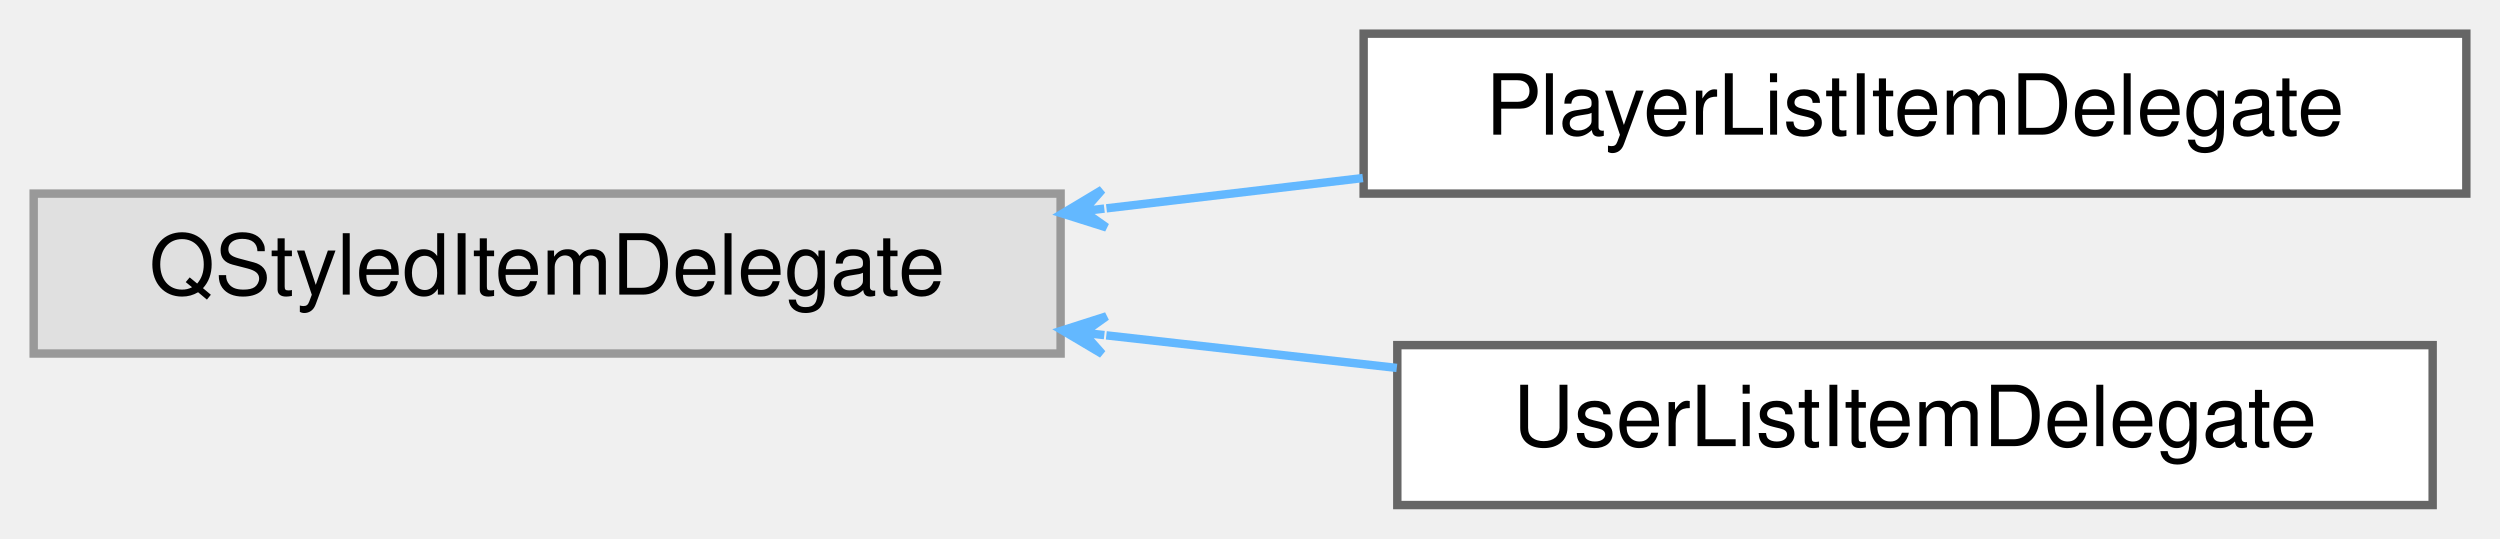
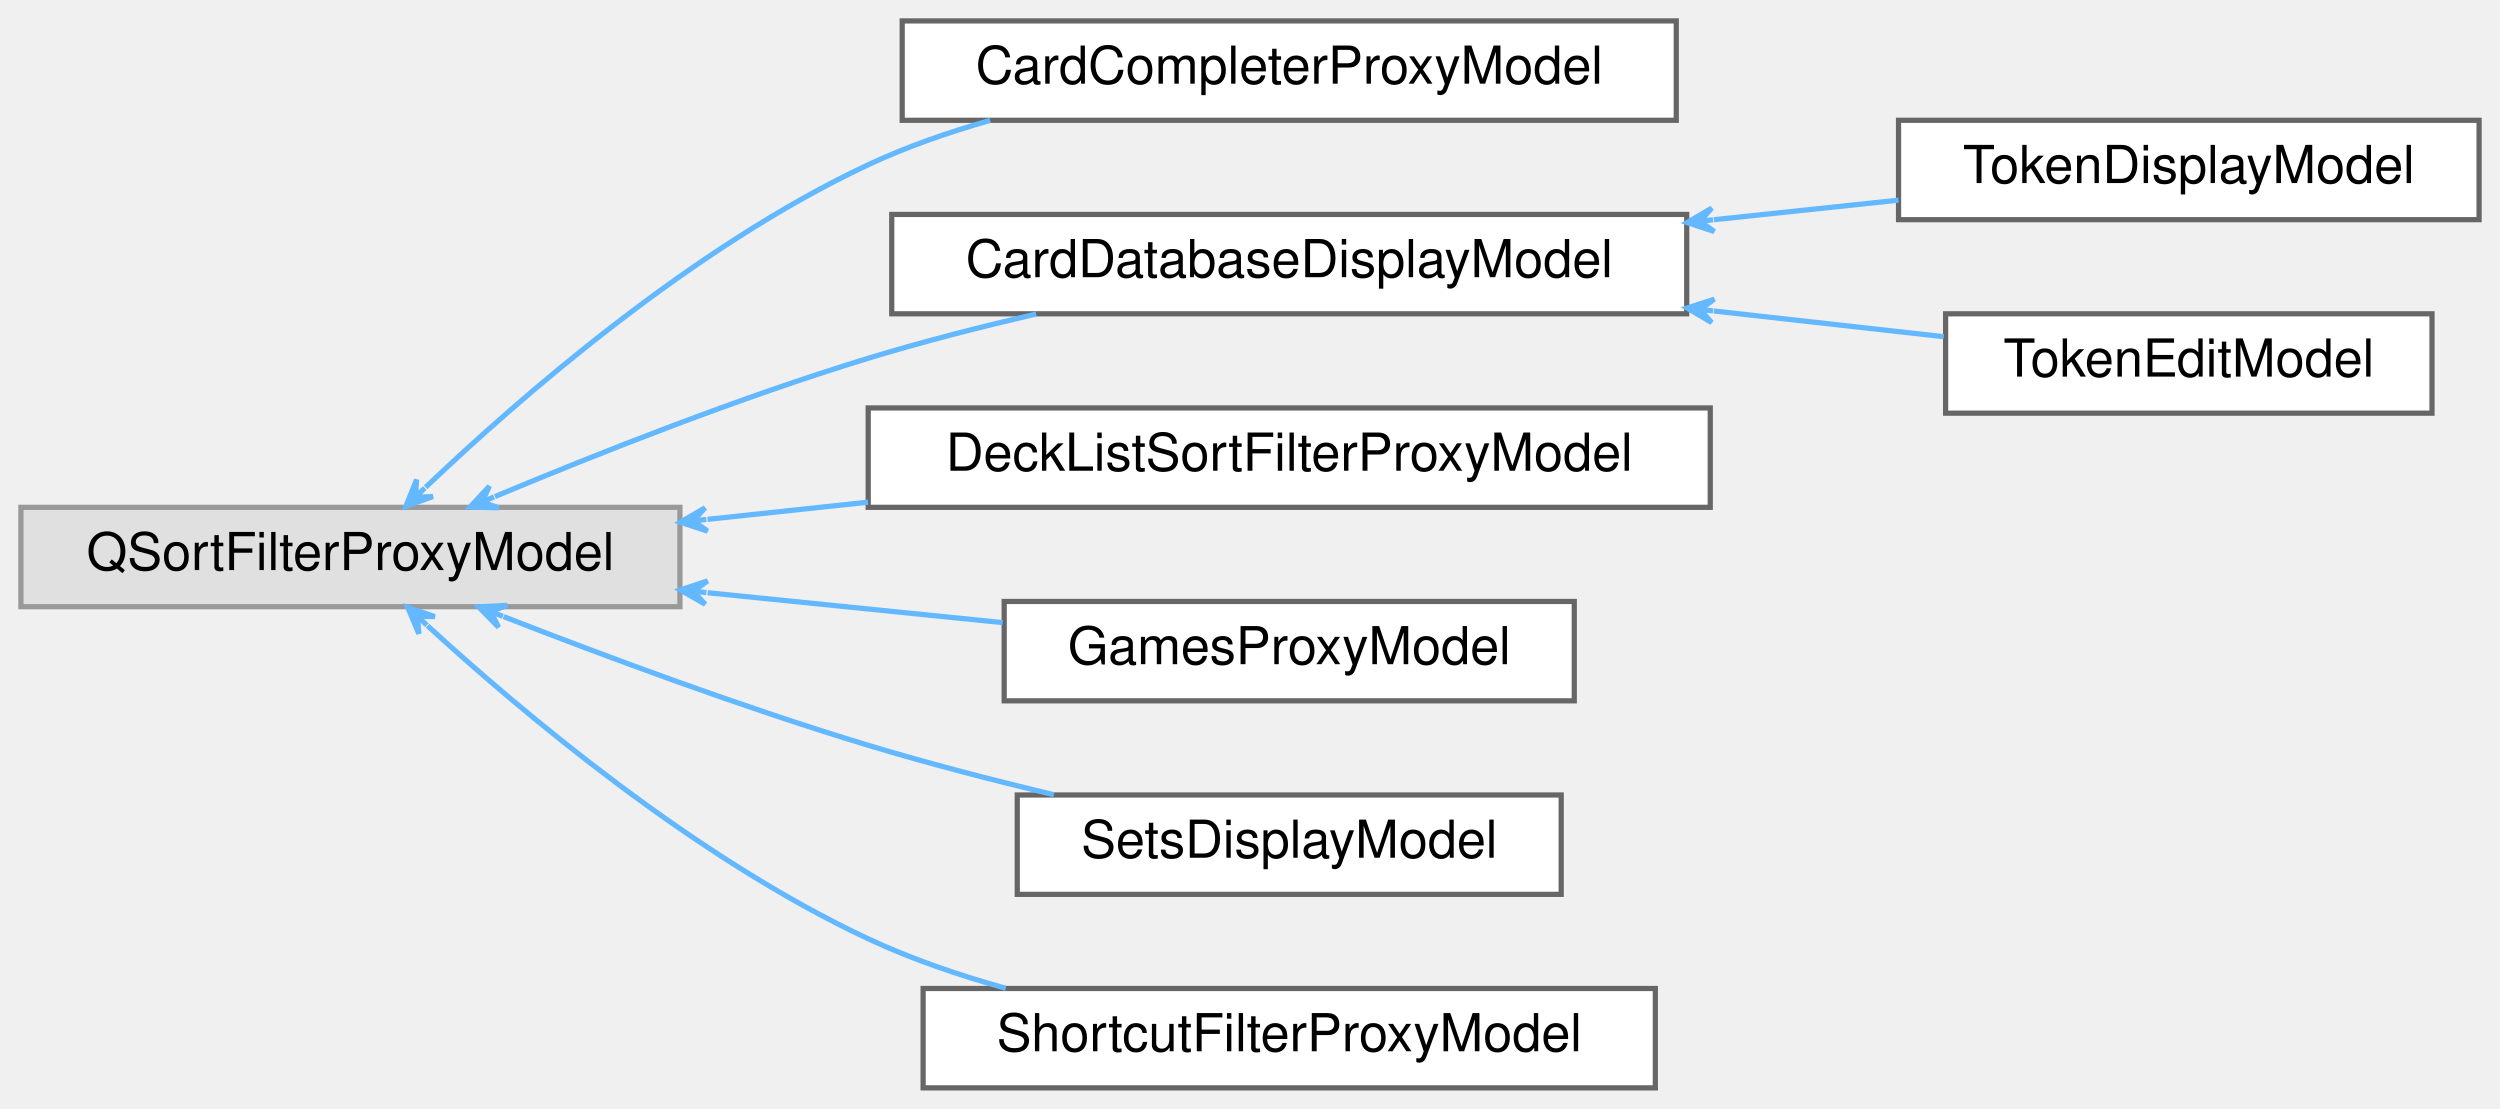
- <svg xmlns="http://www.w3.org/2000/svg" xmlns:xlink="http://www.w3.org/1999/xlink" width="297pt" height="64pt" viewBox="0.00 0.00 297.00 64.00">
-   <g id="graph0" class="graph" transform="scale(1 1) rotate(0) translate(4 60)">
+ <svg xmlns="http://www.w3.org/2000/svg" xmlns:xlink="http://www.w3.org/1999/xlink" width="478pt" height="212pt" viewBox="0.00 0.00 478.00 212.00">
+   <g id="graph0" class="graph" transform="scale(1 1) rotate(0) translate(4 208)">
    <g id="Node000000" class="node">
      <g id="a_Node000000">
        <a xlink:title=" ">
-           <polygon fill="#e0e0e0" stroke="#999999" points="122,-37 0,-37 0,-18 122,-18 122,-37" />
-           <text text-anchor="middle" x="61" y="-25" font-family="Helvetica,sans-Serif" font-size="10.00">QStyledItemDelegate</text>
+           <polygon fill="#e0e0e0" stroke="#999999" points="126,-111 0,-111 0,-92 126,-92 126,-111" />
+           <text text-anchor="middle" x="63" y="-99" font-family="Helvetica,sans-Serif" font-size="10.00">QSortFilterProxyModel</text>
        </a>
      </g>
    </g>
    <g id="Node000001" class="node">
      <g id="a_Node000001">
-         <a xlink:href="d3/d79/classPlayerListItemDelegate.html" target="_top" xlink:title=" ">
-           <polygon fill="white" stroke="#666666" points="289,-56 158,-56 158,-37 289,-37 289,-56" />
-           <text text-anchor="middle" x="223.5" y="-44" font-family="Helvetica,sans-Serif" font-size="10.00">PlayerListItemDelegate</text>
+         <a xlink:href="d7/d80/classCardCompleterProxyModel.html" target="_top" xlink:title=" ">
+           <polygon fill="white" stroke="#666666" points="316.5,-204 168.5,-204 168.5,-185 316.5,-185 316.5,-204" />
+           <text text-anchor="middle" x="242.5" y="-192" font-family="Helvetica,sans-Serif" font-size="10.00">CardCompleterProxyModel</text>
        </a>
      </g>
    </g>
-     <g id="edge332_Node000000_Node000001" class="edge">
-       <g id="a_edge332_Node000000_Node000001">
+     <g id="edge324_Node000000_Node000001" class="edge">
+       <g id="a_edge324_Node000000_Node000001">
        <a xlink:title=" ">
-           <path fill="none" stroke="#63b8ff" d="M127.45,-35.25C137.5,-36.44 147.88,-37.67 157.91,-38.85" />
-           <polygon fill="#63b8ff" stroke="#63b8ff" points="122.22,-34.63 127.45,-32.98 124.7,-34.92 127.19,-35.22 127.19,-35.22 127.19,-35.22 124.7,-34.92 126.92,-37.45 122.22,-34.63 122.22,-34.63" />
+           <path fill="none" stroke="#63b8ff" d="M77.38,-114.83C95.16,-131.77 128.27,-160.7 162,-176.5 169.31,-179.92 177.3,-182.71 185.31,-184.98" />
+           <polygon fill="#63b8ff" stroke="#63b8ff" points="73.61,-111.21 78.77,-113.05 75.41,-112.94 77.21,-114.68 77.21,-114.68 77.21,-114.68 75.41,-112.94 75.65,-116.3 73.61,-111.21 73.61,-111.21" />
        </a>
      </g>
    </g>
    <g id="Node000002" class="node">
      <g id="a_Node000002">
-         <a xlink:href="dc/d89/classUserListItemDelegate.html" target="_top" xlink:title=" ">
-           <polygon fill="white" stroke="#666666" points="285,-19 162,-19 162,0 285,0 285,-19" />
-           <text text-anchor="middle" x="223.5" y="-7" font-family="Helvetica,sans-Serif" font-size="10.00">UserListItemDelegate</text>
+         <a xlink:href="da/d8d/classCardDatabaseDisplayModel.html" target="_top" xlink:title=" ">
+           <polygon fill="white" stroke="#666666" points="318.5,-167 166.5,-167 166.5,-148 318.5,-148 318.5,-167" />
+           <text text-anchor="middle" x="242.5" y="-155" font-family="Helvetica,sans-Serif" font-size="10.00">CardDatabaseDisplayModel</text>
        </a>
      </g>
    </g>
-     <g id="edge333_Node000000_Node000002" class="edge">
-       <g id="a_edge333_Node000000_Node000002">
+     <g id="edge325_Node000000_Node000002" class="edge">
+       <g id="a_edge325_Node000000_Node000002">
        <a xlink:title=" ">
-           <path fill="none" stroke="#63b8ff" d="M127.43,-20.16C138.84,-18.88 150.67,-17.56 161.94,-16.29" />
-           <polygon fill="#63b8ff" stroke="#63b8ff" points="122.22,-20.75 126.94,-17.95 124.71,-20.47 127.19,-20.19 127.19,-20.19 127.19,-20.19 124.71,-20.47 127.44,-22.42 122.22,-20.75 122.22,-20.75" />
+           <path fill="none" stroke="#63b8ff" d="M90.64,-113.06C110.14,-121.22 137.38,-131.99 162,-139.5 172.29,-142.64 183.47,-145.5 194.12,-147.97" />
+           <polygon fill="#63b8ff" stroke="#63b8ff" points="85.86,-111.05 91.34,-110.91 88.16,-112.02 90.47,-112.99 90.47,-112.99 90.47,-112.99 88.16,-112.02 89.59,-115.06 85.86,-111.05 85.86,-111.05" />
+         </a>
+       </g>
+     </g>
+     <g id="Node000005" class="node">
+       <g id="a_Node000005">
+         <a xlink:href="dc/dba/classDeckListSortFilterProxyModel.html" target="_top" xlink:title=" ">
+           <polygon fill="white" stroke="#666666" points="323,-130 162,-130 162,-111 323,-111 323,-130" />
+           <text text-anchor="middle" x="242.5" y="-118" font-family="Helvetica,sans-Serif" font-size="10.00">DeckListSortFilterProxyModel</text>
+         </a>
+       </g>
+     </g>
+     <g id="edge328_Node000000_Node000005" class="edge">
+       <g id="a_edge328_Node000000_Node000005">
+         <a xlink:title=" ">
+           <path fill="none" stroke="#63b8ff" d="M131.29,-108.7C141.31,-109.78 151.73,-110.89 161.98,-111.99" />
+           <polygon fill="#63b8ff" stroke="#63b8ff" points="126.08,-108.15 131.29,-106.44 128.57,-108.41 131.05,-108.68 131.05,-108.68 131.05,-108.68 128.57,-108.41 130.81,-110.91 126.08,-108.15 126.08,-108.15" />
+         </a>
+       </g>
+     </g>
+     <g id="Node000006" class="node">
+       <g id="a_Node000006">
+         <a xlink:href="db/db4/classGamesProxyModel.html" target="_top" xlink:title="Proxy model for filtering and sorting the GamesModel based on user preferences.">
+           <polygon fill="white" stroke="#666666" points="297,-93 188,-93 188,-74 297,-74 297,-93" />
+           <text text-anchor="middle" x="242.5" y="-81" font-family="Helvetica,sans-Serif" font-size="10.00">GamesProxyModel</text>
+         </a>
+       </g>
+     </g>
+     <g id="edge329_Node000000_Node000006" class="edge">
+       <g id="a_edge329_Node000000_Node000006">
+         <a xlink:title=" ">
+           <path fill="none" stroke="#63b8ff" d="M131.3,-94.67C149.96,-92.78 169.95,-90.76 187.72,-88.95" />
+           <polygon fill="#63b8ff" stroke="#63b8ff" points="126.08,-95.2 130.83,-92.46 128.57,-94.95 131.06,-94.7 131.06,-94.7 131.06,-94.7 128.57,-94.95 131.28,-96.94 126.08,-95.2 126.08,-95.2" />
+         </a>
+       </g>
+     </g>
+     <g id="Node000007" class="node">
+       <g id="a_Node000007">
+         <a xlink:href="dd/df6/classSetsDisplayModel.html" target="_top" xlink:title=" ">
+           <polygon fill="white" stroke="#666666" points="294.5,-56 190.5,-56 190.5,-37 294.5,-37 294.5,-56" />
+           <text text-anchor="middle" x="242.5" y="-44" font-family="Helvetica,sans-Serif" font-size="10.00">SetsDisplayModel</text>
+         </a>
+       </g>
+     </g>
+     <g id="edge330_Node000000_Node000007" class="edge">
+       <g id="a_edge330_Node000000_Node000007">
+         <a xlink:title=" ">
+           <path fill="none" stroke="#63b8ff" d="M92.28,-90.11C111.7,-82.54 138.17,-72.7 162,-65.5 173.41,-62.05 185.89,-58.82 197.51,-56.04" />
+           <polygon fill="#63b8ff" stroke="#63b8ff" points="87.5,-91.98 91.33,-88.06 89.83,-91.07 92.15,-90.16 92.15,-90.16 92.15,-90.16 89.83,-91.07 92.98,-92.25 87.5,-91.98 87.5,-91.98" />
+         </a>
+       </g>
+     </g>
+     <g id="Node000008" class="node">
+       <g id="a_Node000008">
+         <a xlink:href="d0/d68/classShortcutFilterProxyModel.html" target="_top" xlink:title=" ">
+           <polygon fill="white" stroke="#666666" points="312.5,-19 172.5,-19 172.5,0 312.5,0 312.5,-19" />
+           <text text-anchor="middle" x="242.5" y="-7" font-family="Helvetica,sans-Serif" font-size="10.00">ShortcutFilterProxyModel</text>
+         </a>
+       </g>
+     </g>
+     <g id="edge331_Node000000_Node000008" class="edge">
+       <g id="a_edge331_Node000000_Node000008">
+         <a xlink:title=" ">
+           <path fill="none" stroke="#63b8ff" d="M77.76,-88.34C95.72,-71.89 128.77,-44.04 162,-28.5 170.23,-24.65 179.31,-21.54 188.3,-19.04" />
+           <polygon fill="#63b8ff" stroke="#63b8ff" points="73.96,-91.86 76.1,-86.81 75.79,-90.16 77.63,-88.46 77.63,-88.46 77.63,-88.46 75.79,-90.16 79.15,-90.11 73.96,-91.86 73.96,-91.86" />
+         </a>
+       </g>
+     </g>
+     <g id="Node000003" class="node">
+       <g id="a_Node000003">
+         <a xlink:href="df/d8f/classTokenDisplayModel.html" target="_top" xlink:title=" ">
+           <polygon fill="white" stroke="#666666" points="470,-185 359,-185 359,-166 470,-166 470,-185" />
+           <text text-anchor="middle" x="414.5" y="-173" font-family="Helvetica,sans-Serif" font-size="10.00">TokenDisplayModel</text>
+         </a>
+       </g>
+     </g>
+     <g id="edge326_Node000002_Node000003" class="edge">
+       <g id="a_edge326_Node000002_Node000003">
+         <a xlink:title=" ">
+           <path fill="none" stroke="#63b8ff" d="M323.68,-165.99C335.64,-167.26 347.73,-168.54 359,-169.73" />
+           <polygon fill="#63b8ff" stroke="#63b8ff" points="318.56,-165.45 323.77,-163.74 321.05,-165.71 323.53,-165.97 323.53,-165.97 323.53,-165.97 321.05,-165.71 323.29,-168.21 318.56,-165.45 318.56,-165.45" />
+         </a>
+       </g>
+     </g>
+     <g id="Node000004" class="node">
+       <g id="a_Node000004">
+         <a xlink:href="db/dad/classTokenEditModel.html" target="_top" xlink:title=" ">
+           <polygon fill="white" stroke="#666666" points="461,-148 368,-148 368,-129 461,-129 461,-148" />
+           <text text-anchor="middle" x="414.5" y="-136" font-family="Helvetica,sans-Serif" font-size="10.00">TokenEditModel</text>
+         </a>
+       </g>
+     </g>
+     <g id="edge327_Node000002_Node000004" class="edge">
+       <g id="a_edge327_Node000002_Node000004">
+         <a xlink:title=" ">
+           <path fill="none" stroke="#63b8ff" d="M323.67,-148.54C338.76,-146.85 354.06,-145.14 367.65,-143.62" />
+           <polygon fill="#63b8ff" stroke="#63b8ff" points="318.56,-149.11 323.28,-146.32 321.04,-148.83 323.53,-148.56 323.53,-148.56 323.53,-148.56 321.04,-148.83 323.78,-150.79 318.56,-149.11 318.56,-149.11" />
        </a>
      </g>
    </g>
  </g>
</svg>
